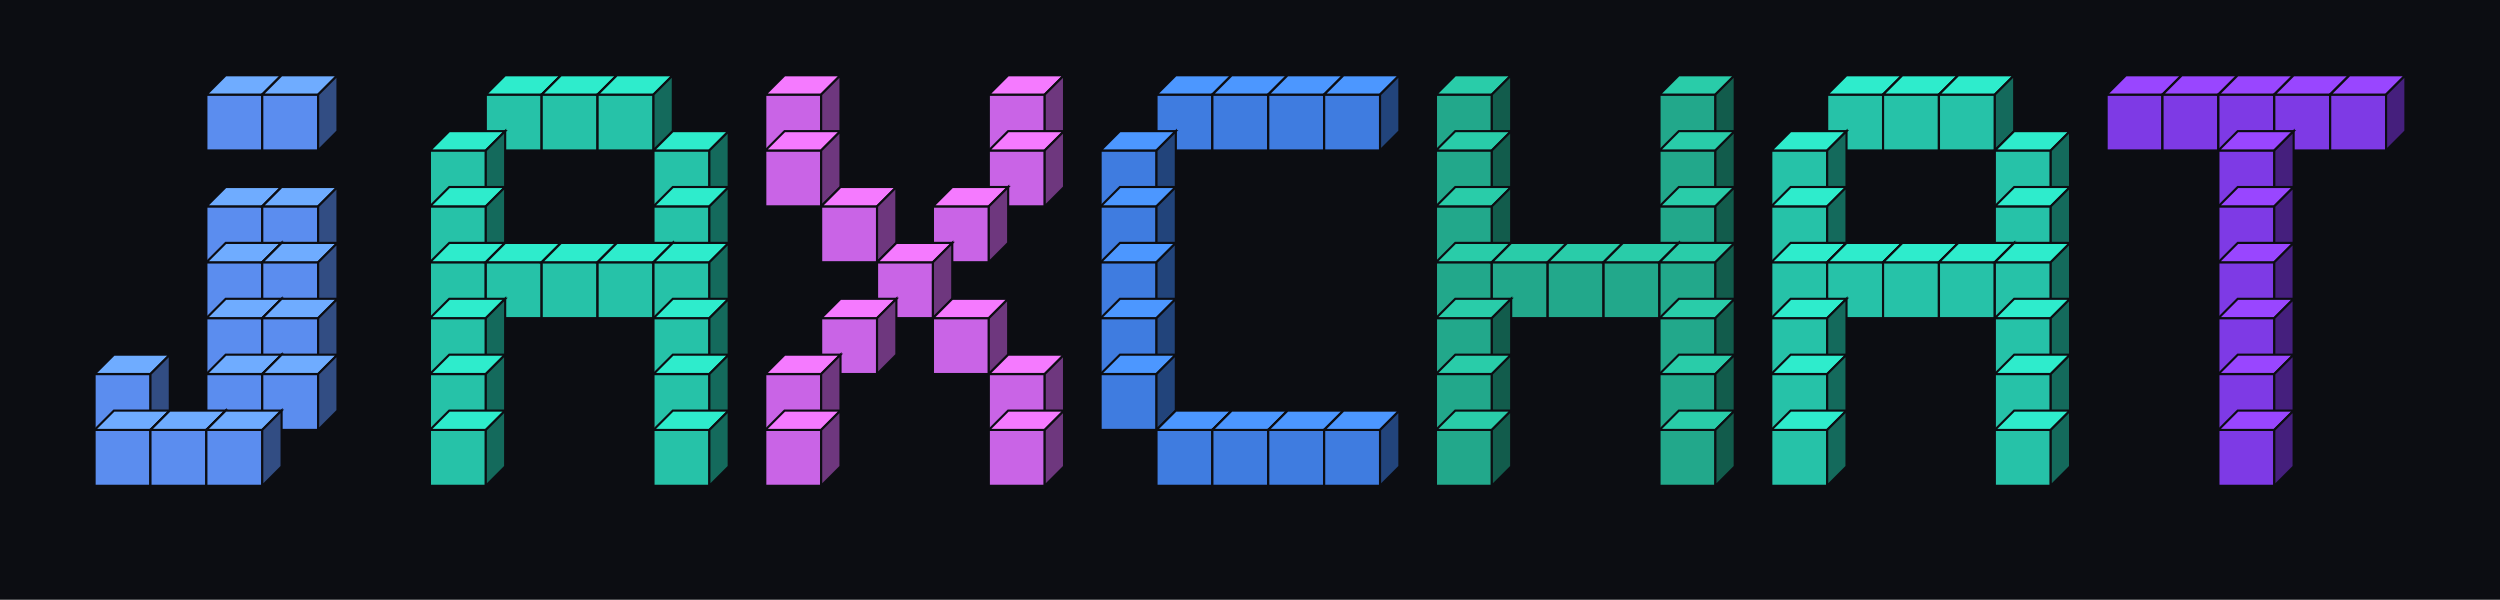
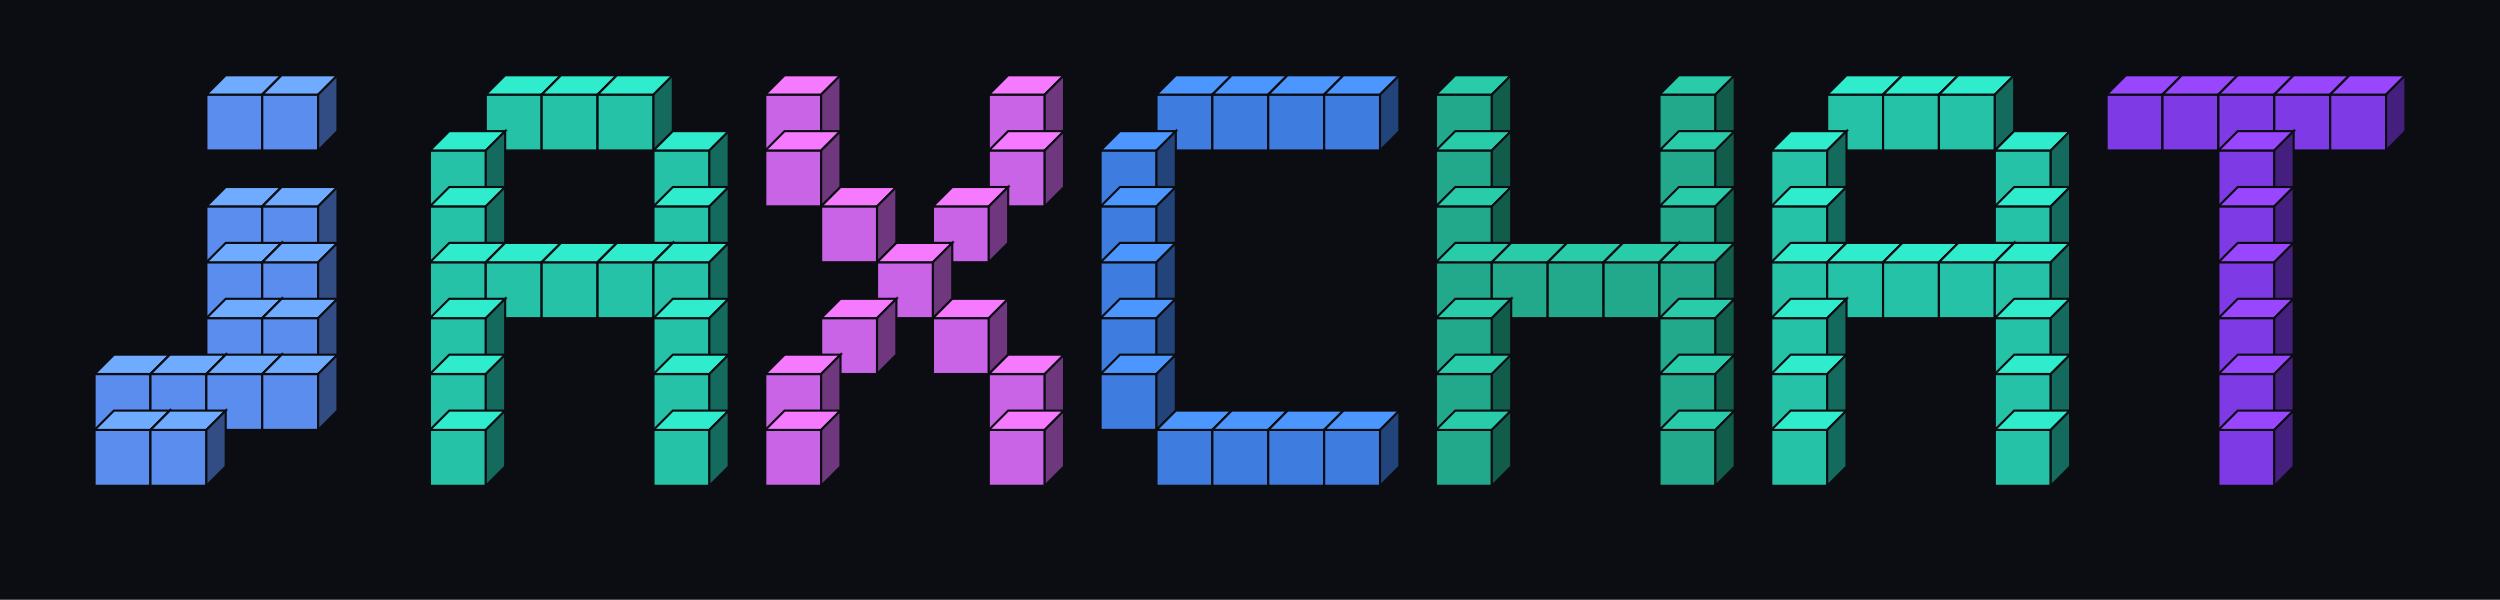
<svg xmlns="http://www.w3.org/2000/svg" viewBox="0 0 1163 279" width="1163" height="279">
  <rect width="100%" height="100%" fill="#0c0d12" />
  <rect x="96" y="44" width="26" height="26" fill="#5B8DEF" stroke="#0c0d12" stroke-width="1" />
  <polygon points="96,44 122,44 131,35 105,35" fill="#6facff" stroke="#0c0d12" stroke-width="1" />
  <polygon points="122,44 131,35 131,61 122,70" fill="#324d83" stroke="#0c0d12" stroke-width="1" />
  <rect x="122" y="44" width="26" height="26" fill="#5B8DEF" stroke="#0c0d12" stroke-width="1" />
  <polygon points="122,44 148,44 157,35 131,35" fill="#6facff" stroke="#0c0d12" stroke-width="1" />
  <polygon points="148,44 157,35 157,61 148,70" fill="#324d83" stroke="#0c0d12" stroke-width="1" />
  <rect x="96" y="96" width="26" height="26" fill="#5B8DEF" stroke="#0c0d12" stroke-width="1" />
  <polygon points="96,96 122,96 131,87 105,87" fill="#6facff" stroke="#0c0d12" stroke-width="1" />
  <polygon points="122,96 131,87 131,113 122,122" fill="#324d83" stroke="#0c0d12" stroke-width="1" />
  <rect x="122" y="96" width="26" height="26" fill="#5B8DEF" stroke="#0c0d12" stroke-width="1" />
  <polygon points="122,96 148,96 157,87 131,87" fill="#6facff" stroke="#0c0d12" stroke-width="1" />
  <polygon points="148,96 157,87 157,113 148,122" fill="#324d83" stroke="#0c0d12" stroke-width="1" />
  <rect x="96" y="122" width="26" height="26" fill="#5B8DEF" stroke="#0c0d12" stroke-width="1" />
  <polygon points="96,122 122,122 131,113 105,113" fill="#6facff" stroke="#0c0d12" stroke-width="1" />
  <polygon points="122,122 131,113 131,139 122,148" fill="#324d83" stroke="#0c0d12" stroke-width="1" />
  <rect x="122" y="122" width="26" height="26" fill="#5B8DEF" stroke="#0c0d12" stroke-width="1" />
  <polygon points="122,122 148,122 157,113 131,113" fill="#6facff" stroke="#0c0d12" stroke-width="1" />
  <polygon points="148,122 157,113 157,139 148,148" fill="#324d83" stroke="#0c0d12" stroke-width="1" />
  <rect x="96" y="148" width="26" height="26" fill="#5B8DEF" stroke="#0c0d12" stroke-width="1" />
  <polygon points="96,148 122,148 131,139 105,139" fill="#6facff" stroke="#0c0d12" stroke-width="1" />
  <polygon points="122,148 131,139 131,165 122,174" fill="#324d83" stroke="#0c0d12" stroke-width="1" />
  <rect x="122" y="148" width="26" height="26" fill="#5B8DEF" stroke="#0c0d12" stroke-width="1" />
  <polygon points="122,148 148,148 157,139 131,139" fill="#6facff" stroke="#0c0d12" stroke-width="1" />
  <polygon points="148,148 157,139 157,165 148,174" fill="#324d83" stroke="#0c0d12" stroke-width="1" />
  <rect x="44" y="174" width="26" height="26" fill="#5B8DEF" stroke="#0c0d12" stroke-width="1" />
  <polygon points="44,174 70,174 79,165 53,165" fill="#6facff" stroke="#0c0d12" stroke-width="1" />
  <polygon points="70,174 79,165 79,191 70,200" fill="#324d83" stroke="#0c0d12" stroke-width="1" />
+   <rect x="70" y="174" width="26" height="26" fill="#5B8DEF" stroke="#0c0d12" stroke-width="1" />
+   <polygon points="70,174 96,174 105,165 79,165" fill="#6facff" stroke="#0c0d12" stroke-width="1" />
+   <polygon points="96,174 105,165 105,191 96,200" fill="#324d83" stroke="#0c0d12" stroke-width="1" />
  <rect x="96" y="174" width="26" height="26" fill="#5B8DEF" stroke="#0c0d12" stroke-width="1" />
  <polygon points="96,174 122,174 131,165 105,165" fill="#6facff" stroke="#0c0d12" stroke-width="1" />
  <polygon points="122,174 131,165 131,191 122,200" fill="#324d83" stroke="#0c0d12" stroke-width="1" />
  <rect x="122" y="174" width="26" height="26" fill="#5B8DEF" stroke="#0c0d12" stroke-width="1" />
  <polygon points="122,174 148,174 157,165 131,165" fill="#6facff" stroke="#0c0d12" stroke-width="1" />
  <polygon points="148,174 157,165 157,191 148,200" fill="#324d83" stroke="#0c0d12" stroke-width="1" />
  <rect x="44" y="200" width="26" height="26" fill="#5B8DEF" stroke="#0c0d12" stroke-width="1" />
  <polygon points="44,200 70,200 79,191 53,191" fill="#6facff" stroke="#0c0d12" stroke-width="1" />
  <polygon points="70,200 79,191 79,217 70,226" fill="#324d83" stroke="#0c0d12" stroke-width="1" />
  <rect x="70" y="200" width="26" height="26" fill="#5B8DEF" stroke="#0c0d12" stroke-width="1" />
  <polygon points="70,200 96,200 105,191 79,191" fill="#6facff" stroke="#0c0d12" stroke-width="1" />
  <polygon points="96,200 105,191 105,217 96,226" fill="#324d83" stroke="#0c0d12" stroke-width="1" />
-   <rect x="96" y="200" width="26" height="26" fill="#5B8DEF" stroke="#0c0d12" stroke-width="1" />
-   <polygon points="96,200 122,200 131,191 105,191" fill="#6facff" stroke="#0c0d12" stroke-width="1" />
-   <polygon points="122,200 131,191 131,217 122,226" fill="#324d83" stroke="#0c0d12" stroke-width="1" />
  <rect x="226" y="44" width="26" height="26" fill="#26C2A8" stroke="#0c0d12" stroke-width="1" />
  <polygon points="226,44 252,44 261,35 235,35" fill="#2eeccc" stroke="#0c0d12" stroke-width="1" />
  <polygon points="252,44 261,35 261,61 252,70" fill="#146a5c" stroke="#0c0d12" stroke-width="1" />
  <rect x="252" y="44" width="26" height="26" fill="#26C2A8" stroke="#0c0d12" stroke-width="1" />
  <polygon points="252,44 278,44 287,35 261,35" fill="#2eeccc" stroke="#0c0d12" stroke-width="1" />
  <polygon points="278,44 287,35 287,61 278,70" fill="#146a5c" stroke="#0c0d12" stroke-width="1" />
  <rect x="278" y="44" width="26" height="26" fill="#26C2A8" stroke="#0c0d12" stroke-width="1" />
  <polygon points="278,44 304,44 313,35 287,35" fill="#2eeccc" stroke="#0c0d12" stroke-width="1" />
  <polygon points="304,44 313,35 313,61 304,70" fill="#146a5c" stroke="#0c0d12" stroke-width="1" />
  <rect x="200" y="70" width="26" height="26" fill="#26C2A8" stroke="#0c0d12" stroke-width="1" />
  <polygon points="200,70 226,70 235,61 209,61" fill="#2eeccc" stroke="#0c0d12" stroke-width="1" />
  <polygon points="226,70 235,61 235,87 226,96" fill="#146a5c" stroke="#0c0d12" stroke-width="1" />
  <rect x="304" y="70" width="26" height="26" fill="#26C2A8" stroke="#0c0d12" stroke-width="1" />
  <polygon points="304,70 330,70 339,61 313,61" fill="#2eeccc" stroke="#0c0d12" stroke-width="1" />
  <polygon points="330,70 339,61 339,87 330,96" fill="#146a5c" stroke="#0c0d12" stroke-width="1" />
  <rect x="200" y="96" width="26" height="26" fill="#26C2A8" stroke="#0c0d12" stroke-width="1" />
  <polygon points="200,96 226,96 235,87 209,87" fill="#2eeccc" stroke="#0c0d12" stroke-width="1" />
  <polygon points="226,96 235,87 235,113 226,122" fill="#146a5c" stroke="#0c0d12" stroke-width="1" />
  <rect x="304" y="96" width="26" height="26" fill="#26C2A8" stroke="#0c0d12" stroke-width="1" />
  <polygon points="304,96 330,96 339,87 313,87" fill="#2eeccc" stroke="#0c0d12" stroke-width="1" />
  <polygon points="330,96 339,87 339,113 330,122" fill="#146a5c" stroke="#0c0d12" stroke-width="1" />
  <rect x="200" y="122" width="26" height="26" fill="#26C2A8" stroke="#0c0d12" stroke-width="1" />
  <polygon points="200,122 226,122 235,113 209,113" fill="#2eeccc" stroke="#0c0d12" stroke-width="1" />
  <polygon points="226,122 235,113 235,139 226,148" fill="#146a5c" stroke="#0c0d12" stroke-width="1" />
  <rect x="226" y="122" width="26" height="26" fill="#26C2A8" stroke="#0c0d12" stroke-width="1" />
  <polygon points="226,122 252,122 261,113 235,113" fill="#2eeccc" stroke="#0c0d12" stroke-width="1" />
  <polygon points="252,122 261,113 261,139 252,148" fill="#146a5c" stroke="#0c0d12" stroke-width="1" />
  <rect x="252" y="122" width="26" height="26" fill="#26C2A8" stroke="#0c0d12" stroke-width="1" />
  <polygon points="252,122 278,122 287,113 261,113" fill="#2eeccc" stroke="#0c0d12" stroke-width="1" />
  <polygon points="278,122 287,113 287,139 278,148" fill="#146a5c" stroke="#0c0d12" stroke-width="1" />
  <rect x="278" y="122" width="26" height="26" fill="#26C2A8" stroke="#0c0d12" stroke-width="1" />
  <polygon points="278,122 304,122 313,113 287,113" fill="#2eeccc" stroke="#0c0d12" stroke-width="1" />
  <polygon points="304,122 313,113 313,139 304,148" fill="#146a5c" stroke="#0c0d12" stroke-width="1" />
  <rect x="304" y="122" width="26" height="26" fill="#26C2A8" stroke="#0c0d12" stroke-width="1" />
  <polygon points="304,122 330,122 339,113 313,113" fill="#2eeccc" stroke="#0c0d12" stroke-width="1" />
  <polygon points="330,122 339,113 339,139 330,148" fill="#146a5c" stroke="#0c0d12" stroke-width="1" />
  <rect x="200" y="148" width="26" height="26" fill="#26C2A8" stroke="#0c0d12" stroke-width="1" />
  <polygon points="200,148 226,148 235,139 209,139" fill="#2eeccc" stroke="#0c0d12" stroke-width="1" />
  <polygon points="226,148 235,139 235,165 226,174" fill="#146a5c" stroke="#0c0d12" stroke-width="1" />
  <rect x="304" y="148" width="26" height="26" fill="#26C2A8" stroke="#0c0d12" stroke-width="1" />
  <polygon points="304,148 330,148 339,139 313,139" fill="#2eeccc" stroke="#0c0d12" stroke-width="1" />
  <polygon points="330,148 339,139 339,165 330,174" fill="#146a5c" stroke="#0c0d12" stroke-width="1" />
  <rect x="200" y="174" width="26" height="26" fill="#26C2A8" stroke="#0c0d12" stroke-width="1" />
  <polygon points="200,174 226,174 235,165 209,165" fill="#2eeccc" stroke="#0c0d12" stroke-width="1" />
  <polygon points="226,174 235,165 235,191 226,200" fill="#146a5c" stroke="#0c0d12" stroke-width="1" />
  <rect x="304" y="174" width="26" height="26" fill="#26C2A8" stroke="#0c0d12" stroke-width="1" />
  <polygon points="304,174 330,174 339,165 313,165" fill="#2eeccc" stroke="#0c0d12" stroke-width="1" />
  <polygon points="330,174 339,165 339,191 330,200" fill="#146a5c" stroke="#0c0d12" stroke-width="1" />
  <rect x="200" y="200" width="26" height="26" fill="#26C2A8" stroke="#0c0d12" stroke-width="1" />
  <polygon points="200,200 226,200 235,191 209,191" fill="#2eeccc" stroke="#0c0d12" stroke-width="1" />
  <polygon points="226,200 235,191 235,217 226,226" fill="#146a5c" stroke="#0c0d12" stroke-width="1" />
  <rect x="304" y="200" width="26" height="26" fill="#26C2A8" stroke="#0c0d12" stroke-width="1" />
  <polygon points="304,200 330,200 339,191 313,191" fill="#2eeccc" stroke="#0c0d12" stroke-width="1" />
  <polygon points="330,200 339,191 339,217 330,226" fill="#146a5c" stroke="#0c0d12" stroke-width="1" />
  <rect x="356" y="44" width="26" height="26" fill="#C964E6" stroke="#0c0d12" stroke-width="1" />
  <polygon points="356,44 382,44 391,35 365,35" fill="#f57aff" stroke="#0c0d12" stroke-width="1" />
  <polygon points="382,44 391,35 391,61 382,70" fill="#6e377e" stroke="#0c0d12" stroke-width="1" />
  <rect x="460" y="44" width="26" height="26" fill="#C964E6" stroke="#0c0d12" stroke-width="1" />
  <polygon points="460,44 486,44 495,35 469,35" fill="#f57aff" stroke="#0c0d12" stroke-width="1" />
  <polygon points="486,44 495,35 495,61 486,70" fill="#6e377e" stroke="#0c0d12" stroke-width="1" />
  <rect x="356" y="70" width="26" height="26" fill="#C964E6" stroke="#0c0d12" stroke-width="1" />
  <polygon points="356,70 382,70 391,61 365,61" fill="#f57aff" stroke="#0c0d12" stroke-width="1" />
  <polygon points="382,70 391,61 391,87 382,96" fill="#6e377e" stroke="#0c0d12" stroke-width="1" />
  <rect x="460" y="70" width="26" height="26" fill="#C964E6" stroke="#0c0d12" stroke-width="1" />
  <polygon points="460,70 486,70 495,61 469,61" fill="#f57aff" stroke="#0c0d12" stroke-width="1" />
  <polygon points="486,70 495,61 495,87 486,96" fill="#6e377e" stroke="#0c0d12" stroke-width="1" />
  <rect x="382" y="96" width="26" height="26" fill="#C964E6" stroke="#0c0d12" stroke-width="1" />
  <polygon points="382,96 408,96 417,87 391,87" fill="#f57aff" stroke="#0c0d12" stroke-width="1" />
  <polygon points="408,96 417,87 417,113 408,122" fill="#6e377e" stroke="#0c0d12" stroke-width="1" />
  <rect x="434" y="96" width="26" height="26" fill="#C964E6" stroke="#0c0d12" stroke-width="1" />
  <polygon points="434,96 460,96 469,87 443,87" fill="#f57aff" stroke="#0c0d12" stroke-width="1" />
  <polygon points="460,96 469,87 469,113 460,122" fill="#6e377e" stroke="#0c0d12" stroke-width="1" />
  <rect x="408" y="122" width="26" height="26" fill="#C964E6" stroke="#0c0d12" stroke-width="1" />
  <polygon points="408,122 434,122 443,113 417,113" fill="#f57aff" stroke="#0c0d12" stroke-width="1" />
  <polygon points="434,122 443,113 443,139 434,148" fill="#6e377e" stroke="#0c0d12" stroke-width="1" />
  <rect x="382" y="148" width="26" height="26" fill="#C964E6" stroke="#0c0d12" stroke-width="1" />
  <polygon points="382,148 408,148 417,139 391,139" fill="#f57aff" stroke="#0c0d12" stroke-width="1" />
  <polygon points="408,148 417,139 417,165 408,174" fill="#6e377e" stroke="#0c0d12" stroke-width="1" />
  <rect x="434" y="148" width="26" height="26" fill="#C964E6" stroke="#0c0d12" stroke-width="1" />
  <polygon points="434,148 460,148 469,139 443,139" fill="#f57aff" stroke="#0c0d12" stroke-width="1" />
  <polygon points="460,148 469,139 469,165 460,174" fill="#6e377e" stroke="#0c0d12" stroke-width="1" />
  <rect x="356" y="174" width="26" height="26" fill="#C964E6" stroke="#0c0d12" stroke-width="1" />
  <polygon points="356,174 382,174 391,165 365,165" fill="#f57aff" stroke="#0c0d12" stroke-width="1" />
  <polygon points="382,174 391,165 391,191 382,200" fill="#6e377e" stroke="#0c0d12" stroke-width="1" />
  <rect x="460" y="174" width="26" height="26" fill="#C964E6" stroke="#0c0d12" stroke-width="1" />
  <polygon points="460,174 486,174 495,165 469,165" fill="#f57aff" stroke="#0c0d12" stroke-width="1" />
  <polygon points="486,174 495,165 495,191 486,200" fill="#6e377e" stroke="#0c0d12" stroke-width="1" />
  <rect x="356" y="200" width="26" height="26" fill="#C964E6" stroke="#0c0d12" stroke-width="1" />
  <polygon points="356,200 382,200 391,191 365,191" fill="#f57aff" stroke="#0c0d12" stroke-width="1" />
  <polygon points="382,200 391,191 391,217 382,226" fill="#6e377e" stroke="#0c0d12" stroke-width="1" />
  <rect x="460" y="200" width="26" height="26" fill="#C964E6" stroke="#0c0d12" stroke-width="1" />
  <polygon points="460,200 486,200 495,191 469,191" fill="#f57aff" stroke="#0c0d12" stroke-width="1" />
  <polygon points="486,200 495,191 495,217 486,226" fill="#6e377e" stroke="#0c0d12" stroke-width="1" />
  <rect x="538" y="44" width="26" height="26" fill="#3F7CE0" stroke="#0c0d12" stroke-width="1" />
  <polygon points="538,44 564,44 573,35 547,35" fill="#4c97ff" stroke="#0c0d12" stroke-width="1" />
  <polygon points="564,44 573,35 573,61 564,70" fill="#22447b" stroke="#0c0d12" stroke-width="1" />
  <rect x="564" y="44" width="26" height="26" fill="#3F7CE0" stroke="#0c0d12" stroke-width="1" />
  <polygon points="564,44 590,44 599,35 573,35" fill="#4c97ff" stroke="#0c0d12" stroke-width="1" />
  <polygon points="590,44 599,35 599,61 590,70" fill="#22447b" stroke="#0c0d12" stroke-width="1" />
  <rect x="590" y="44" width="26" height="26" fill="#3F7CE0" stroke="#0c0d12" stroke-width="1" />
  <polygon points="590,44 616,44 625,35 599,35" fill="#4c97ff" stroke="#0c0d12" stroke-width="1" />
  <polygon points="616,44 625,35 625,61 616,70" fill="#22447b" stroke="#0c0d12" stroke-width="1" />
  <rect x="616" y="44" width="26" height="26" fill="#3F7CE0" stroke="#0c0d12" stroke-width="1" />
  <polygon points="616,44 642,44 651,35 625,35" fill="#4c97ff" stroke="#0c0d12" stroke-width="1" />
  <polygon points="642,44 651,35 651,61 642,70" fill="#22447b" stroke="#0c0d12" stroke-width="1" />
  <rect x="512" y="70" width="26" height="26" fill="#3F7CE0" stroke="#0c0d12" stroke-width="1" />
  <polygon points="512,70 538,70 547,61 521,61" fill="#4c97ff" stroke="#0c0d12" stroke-width="1" />
  <polygon points="538,70 547,61 547,87 538,96" fill="#22447b" stroke="#0c0d12" stroke-width="1" />
  <rect x="512" y="96" width="26" height="26" fill="#3F7CE0" stroke="#0c0d12" stroke-width="1" />
  <polygon points="512,96 538,96 547,87 521,87" fill="#4c97ff" stroke="#0c0d12" stroke-width="1" />
  <polygon points="538,96 547,87 547,113 538,122" fill="#22447b" stroke="#0c0d12" stroke-width="1" />
  <rect x="512" y="122" width="26" height="26" fill="#3F7CE0" stroke="#0c0d12" stroke-width="1" />
  <polygon points="512,122 538,122 547,113 521,113" fill="#4c97ff" stroke="#0c0d12" stroke-width="1" />
  <polygon points="538,122 547,113 547,139 538,148" fill="#22447b" stroke="#0c0d12" stroke-width="1" />
  <rect x="512" y="148" width="26" height="26" fill="#3F7CE0" stroke="#0c0d12" stroke-width="1" />
  <polygon points="512,148 538,148 547,139 521,139" fill="#4c97ff" stroke="#0c0d12" stroke-width="1" />
  <polygon points="538,148 547,139 547,165 538,174" fill="#22447b" stroke="#0c0d12" stroke-width="1" />
  <rect x="512" y="174" width="26" height="26" fill="#3F7CE0" stroke="#0c0d12" stroke-width="1" />
  <polygon points="512,174 538,174 547,165 521,165" fill="#4c97ff" stroke="#0c0d12" stroke-width="1" />
  <polygon points="538,174 547,165 547,191 538,200" fill="#22447b" stroke="#0c0d12" stroke-width="1" />
  <rect x="538" y="200" width="26" height="26" fill="#3F7CE0" stroke="#0c0d12" stroke-width="1" />
  <polygon points="538,200 564,200 573,191 547,191" fill="#4c97ff" stroke="#0c0d12" stroke-width="1" />
  <polygon points="564,200 573,191 573,217 564,226" fill="#22447b" stroke="#0c0d12" stroke-width="1" />
  <rect x="564" y="200" width="26" height="26" fill="#3F7CE0" stroke="#0c0d12" stroke-width="1" />
  <polygon points="564,200 590,200 599,191 573,191" fill="#4c97ff" stroke="#0c0d12" stroke-width="1" />
  <polygon points="590,200 599,191 599,217 590,226" fill="#22447b" stroke="#0c0d12" stroke-width="1" />
  <rect x="590" y="200" width="26" height="26" fill="#3F7CE0" stroke="#0c0d12" stroke-width="1" />
  <polygon points="590,200 616,200 625,191 599,191" fill="#4c97ff" stroke="#0c0d12" stroke-width="1" />
  <polygon points="616,200 625,191 625,217 616,226" fill="#22447b" stroke="#0c0d12" stroke-width="1" />
  <rect x="616" y="200" width="26" height="26" fill="#3F7CE0" stroke="#0c0d12" stroke-width="1" />
  <polygon points="616,200 642,200 651,191 625,191" fill="#4c97ff" stroke="#0c0d12" stroke-width="1" />
  <polygon points="642,200 651,191 651,217 642,226" fill="#22447b" stroke="#0c0d12" stroke-width="1" />
  <rect x="668" y="44" width="26" height="26" fill="#22A88B" stroke="#0c0d12" stroke-width="1" />
  <polygon points="668,44 694,44 703,35 677,35" fill="#29cca9" stroke="#0c0d12" stroke-width="1" />
  <polygon points="694,44 703,35 703,61 694,70" fill="#125c4c" stroke="#0c0d12" stroke-width="1" />
  <rect x="772" y="44" width="26" height="26" fill="#22A88B" stroke="#0c0d12" stroke-width="1" />
  <polygon points="772,44 798,44 807,35 781,35" fill="#29cca9" stroke="#0c0d12" stroke-width="1" />
  <polygon points="798,44 807,35 807,61 798,70" fill="#125c4c" stroke="#0c0d12" stroke-width="1" />
  <rect x="668" y="70" width="26" height="26" fill="#22A88B" stroke="#0c0d12" stroke-width="1" />
  <polygon points="668,70 694,70 703,61 677,61" fill="#29cca9" stroke="#0c0d12" stroke-width="1" />
  <polygon points="694,70 703,61 703,87 694,96" fill="#125c4c" stroke="#0c0d12" stroke-width="1" />
  <rect x="772" y="70" width="26" height="26" fill="#22A88B" stroke="#0c0d12" stroke-width="1" />
  <polygon points="772,70 798,70 807,61 781,61" fill="#29cca9" stroke="#0c0d12" stroke-width="1" />
  <polygon points="798,70 807,61 807,87 798,96" fill="#125c4c" stroke="#0c0d12" stroke-width="1" />
  <rect x="668" y="96" width="26" height="26" fill="#22A88B" stroke="#0c0d12" stroke-width="1" />
  <polygon points="668,96 694,96 703,87 677,87" fill="#29cca9" stroke="#0c0d12" stroke-width="1" />
  <polygon points="694,96 703,87 703,113 694,122" fill="#125c4c" stroke="#0c0d12" stroke-width="1" />
  <rect x="772" y="96" width="26" height="26" fill="#22A88B" stroke="#0c0d12" stroke-width="1" />
  <polygon points="772,96 798,96 807,87 781,87" fill="#29cca9" stroke="#0c0d12" stroke-width="1" />
  <polygon points="798,96 807,87 807,113 798,122" fill="#125c4c" stroke="#0c0d12" stroke-width="1" />
  <rect x="668" y="122" width="26" height="26" fill="#22A88B" stroke="#0c0d12" stroke-width="1" />
  <polygon points="668,122 694,122 703,113 677,113" fill="#29cca9" stroke="#0c0d12" stroke-width="1" />
  <polygon points="694,122 703,113 703,139 694,148" fill="#125c4c" stroke="#0c0d12" stroke-width="1" />
  <rect x="694" y="122" width="26" height="26" fill="#22A88B" stroke="#0c0d12" stroke-width="1" />
  <polygon points="694,122 720,122 729,113 703,113" fill="#29cca9" stroke="#0c0d12" stroke-width="1" />
  <polygon points="720,122 729,113 729,139 720,148" fill="#125c4c" stroke="#0c0d12" stroke-width="1" />
  <rect x="720" y="122" width="26" height="26" fill="#22A88B" stroke="#0c0d12" stroke-width="1" />
  <polygon points="720,122 746,122 755,113 729,113" fill="#29cca9" stroke="#0c0d12" stroke-width="1" />
  <polygon points="746,122 755,113 755,139 746,148" fill="#125c4c" stroke="#0c0d12" stroke-width="1" />
  <rect x="746" y="122" width="26" height="26" fill="#22A88B" stroke="#0c0d12" stroke-width="1" />
  <polygon points="746,122 772,122 781,113 755,113" fill="#29cca9" stroke="#0c0d12" stroke-width="1" />
  <polygon points="772,122 781,113 781,139 772,148" fill="#125c4c" stroke="#0c0d12" stroke-width="1" />
  <rect x="772" y="122" width="26" height="26" fill="#22A88B" stroke="#0c0d12" stroke-width="1" />
  <polygon points="772,122 798,122 807,113 781,113" fill="#29cca9" stroke="#0c0d12" stroke-width="1" />
  <polygon points="798,122 807,113 807,139 798,148" fill="#125c4c" stroke="#0c0d12" stroke-width="1" />
  <rect x="668" y="148" width="26" height="26" fill="#22A88B" stroke="#0c0d12" stroke-width="1" />
  <polygon points="668,148 694,148 703,139 677,139" fill="#29cca9" stroke="#0c0d12" stroke-width="1" />
  <polygon points="694,148 703,139 703,165 694,174" fill="#125c4c" stroke="#0c0d12" stroke-width="1" />
  <rect x="772" y="148" width="26" height="26" fill="#22A88B" stroke="#0c0d12" stroke-width="1" />
  <polygon points="772,148 798,148 807,139 781,139" fill="#29cca9" stroke="#0c0d12" stroke-width="1" />
  <polygon points="798,148 807,139 807,165 798,174" fill="#125c4c" stroke="#0c0d12" stroke-width="1" />
  <rect x="668" y="174" width="26" height="26" fill="#22A88B" stroke="#0c0d12" stroke-width="1" />
  <polygon points="668,174 694,174 703,165 677,165" fill="#29cca9" stroke="#0c0d12" stroke-width="1" />
  <polygon points="694,174 703,165 703,191 694,200" fill="#125c4c" stroke="#0c0d12" stroke-width="1" />
  <rect x="772" y="174" width="26" height="26" fill="#22A88B" stroke="#0c0d12" stroke-width="1" />
  <polygon points="772,174 798,174 807,165 781,165" fill="#29cca9" stroke="#0c0d12" stroke-width="1" />
  <polygon points="798,174 807,165 807,191 798,200" fill="#125c4c" stroke="#0c0d12" stroke-width="1" />
  <rect x="668" y="200" width="26" height="26" fill="#22A88B" stroke="#0c0d12" stroke-width="1" />
  <polygon points="668,200 694,200 703,191 677,191" fill="#29cca9" stroke="#0c0d12" stroke-width="1" />
  <polygon points="694,200 703,191 703,217 694,226" fill="#125c4c" stroke="#0c0d12" stroke-width="1" />
  <rect x="772" y="200" width="26" height="26" fill="#22A88B" stroke="#0c0d12" stroke-width="1" />
  <polygon points="772,200 798,200 807,191 781,191" fill="#29cca9" stroke="#0c0d12" stroke-width="1" />
  <polygon points="798,200 807,191 807,217 798,226" fill="#125c4c" stroke="#0c0d12" stroke-width="1" />
  <rect x="850" y="44" width="26" height="26" fill="#26C2A8" stroke="#0c0d12" stroke-width="1" />
  <polygon points="850,44 876,44 885,35 859,35" fill="#2eeccc" stroke="#0c0d12" stroke-width="1" />
  <polygon points="876,44 885,35 885,61 876,70" fill="#146a5c" stroke="#0c0d12" stroke-width="1" />
  <rect x="876" y="44" width="26" height="26" fill="#26C2A8" stroke="#0c0d12" stroke-width="1" />
  <polygon points="876,44 902,44 911,35 885,35" fill="#2eeccc" stroke="#0c0d12" stroke-width="1" />
  <polygon points="902,44 911,35 911,61 902,70" fill="#146a5c" stroke="#0c0d12" stroke-width="1" />
  <rect x="902" y="44" width="26" height="26" fill="#26C2A8" stroke="#0c0d12" stroke-width="1" />
  <polygon points="902,44 928,44 937,35 911,35" fill="#2eeccc" stroke="#0c0d12" stroke-width="1" />
  <polygon points="928,44 937,35 937,61 928,70" fill="#146a5c" stroke="#0c0d12" stroke-width="1" />
  <rect x="824" y="70" width="26" height="26" fill="#26C2A8" stroke="#0c0d12" stroke-width="1" />
  <polygon points="824,70 850,70 859,61 833,61" fill="#2eeccc" stroke="#0c0d12" stroke-width="1" />
  <polygon points="850,70 859,61 859,87 850,96" fill="#146a5c" stroke="#0c0d12" stroke-width="1" />
  <rect x="928" y="70" width="26" height="26" fill="#26C2A8" stroke="#0c0d12" stroke-width="1" />
  <polygon points="928,70 954,70 963,61 937,61" fill="#2eeccc" stroke="#0c0d12" stroke-width="1" />
  <polygon points="954,70 963,61 963,87 954,96" fill="#146a5c" stroke="#0c0d12" stroke-width="1" />
  <rect x="824" y="96" width="26" height="26" fill="#26C2A8" stroke="#0c0d12" stroke-width="1" />
  <polygon points="824,96 850,96 859,87 833,87" fill="#2eeccc" stroke="#0c0d12" stroke-width="1" />
  <polygon points="850,96 859,87 859,113 850,122" fill="#146a5c" stroke="#0c0d12" stroke-width="1" />
  <rect x="928" y="96" width="26" height="26" fill="#26C2A8" stroke="#0c0d12" stroke-width="1" />
  <polygon points="928,96 954,96 963,87 937,87" fill="#2eeccc" stroke="#0c0d12" stroke-width="1" />
  <polygon points="954,96 963,87 963,113 954,122" fill="#146a5c" stroke="#0c0d12" stroke-width="1" />
  <rect x="824" y="122" width="26" height="26" fill="#26C2A8" stroke="#0c0d12" stroke-width="1" />
  <polygon points="824,122 850,122 859,113 833,113" fill="#2eeccc" stroke="#0c0d12" stroke-width="1" />
  <polygon points="850,122 859,113 859,139 850,148" fill="#146a5c" stroke="#0c0d12" stroke-width="1" />
  <rect x="850" y="122" width="26" height="26" fill="#26C2A8" stroke="#0c0d12" stroke-width="1" />
  <polygon points="850,122 876,122 885,113 859,113" fill="#2eeccc" stroke="#0c0d12" stroke-width="1" />
  <polygon points="876,122 885,113 885,139 876,148" fill="#146a5c" stroke="#0c0d12" stroke-width="1" />
  <rect x="876" y="122" width="26" height="26" fill="#26C2A8" stroke="#0c0d12" stroke-width="1" />
  <polygon points="876,122 902,122 911,113 885,113" fill="#2eeccc" stroke="#0c0d12" stroke-width="1" />
  <polygon points="902,122 911,113 911,139 902,148" fill="#146a5c" stroke="#0c0d12" stroke-width="1" />
  <rect x="902" y="122" width="26" height="26" fill="#26C2A8" stroke="#0c0d12" stroke-width="1" />
  <polygon points="902,122 928,122 937,113 911,113" fill="#2eeccc" stroke="#0c0d12" stroke-width="1" />
  <polygon points="928,122 937,113 937,139 928,148" fill="#146a5c" stroke="#0c0d12" stroke-width="1" />
  <rect x="928" y="122" width="26" height="26" fill="#26C2A8" stroke="#0c0d12" stroke-width="1" />
  <polygon points="928,122 954,122 963,113 937,113" fill="#2eeccc" stroke="#0c0d12" stroke-width="1" />
  <polygon points="954,122 963,113 963,139 954,148" fill="#146a5c" stroke="#0c0d12" stroke-width="1" />
  <rect x="824" y="148" width="26" height="26" fill="#26C2A8" stroke="#0c0d12" stroke-width="1" />
  <polygon points="824,148 850,148 859,139 833,139" fill="#2eeccc" stroke="#0c0d12" stroke-width="1" />
  <polygon points="850,148 859,139 859,165 850,174" fill="#146a5c" stroke="#0c0d12" stroke-width="1" />
  <rect x="928" y="148" width="26" height="26" fill="#26C2A8" stroke="#0c0d12" stroke-width="1" />
  <polygon points="928,148 954,148 963,139 937,139" fill="#2eeccc" stroke="#0c0d12" stroke-width="1" />
  <polygon points="954,148 963,139 963,165 954,174" fill="#146a5c" stroke="#0c0d12" stroke-width="1" />
  <rect x="824" y="174" width="26" height="26" fill="#26C2A8" stroke="#0c0d12" stroke-width="1" />
  <polygon points="824,174 850,174 859,165 833,165" fill="#2eeccc" stroke="#0c0d12" stroke-width="1" />
  <polygon points="850,174 859,165 859,191 850,200" fill="#146a5c" stroke="#0c0d12" stroke-width="1" />
  <rect x="928" y="174" width="26" height="26" fill="#26C2A8" stroke="#0c0d12" stroke-width="1" />
  <polygon points="928,174 954,174 963,165 937,165" fill="#2eeccc" stroke="#0c0d12" stroke-width="1" />
  <polygon points="954,174 963,165 963,191 954,200" fill="#146a5c" stroke="#0c0d12" stroke-width="1" />
  <rect x="824" y="200" width="26" height="26" fill="#26C2A8" stroke="#0c0d12" stroke-width="1" />
  <polygon points="824,200 850,200 859,191 833,191" fill="#2eeccc" stroke="#0c0d12" stroke-width="1" />
  <polygon points="850,200 859,191 859,217 850,226" fill="#146a5c" stroke="#0c0d12" stroke-width="1" />
  <rect x="928" y="200" width="26" height="26" fill="#26C2A8" stroke="#0c0d12" stroke-width="1" />
  <polygon points="928,200 954,200 963,191 937,191" fill="#2eeccc" stroke="#0c0d12" stroke-width="1" />
  <polygon points="954,200 963,191 963,217 954,226" fill="#146a5c" stroke="#0c0d12" stroke-width="1" />
  <rect x="980" y="44" width="26" height="26" fill="#7E3AE5" stroke="#0c0d12" stroke-width="1" />
  <polygon points="980,44 1006,44 1015,35 989,35" fill="#9946ff" stroke="#0c0d12" stroke-width="1" />
  <polygon points="1006,44 1015,35 1015,61 1006,70" fill="#451f7d" stroke="#0c0d12" stroke-width="1" />
  <rect x="1006" y="44" width="26" height="26" fill="#7E3AE5" stroke="#0c0d12" stroke-width="1" />
  <polygon points="1006,44 1032,44 1041,35 1015,35" fill="#9946ff" stroke="#0c0d12" stroke-width="1" />
  <polygon points="1032,44 1041,35 1041,61 1032,70" fill="#451f7d" stroke="#0c0d12" stroke-width="1" />
  <rect x="1032" y="44" width="26" height="26" fill="#7E3AE5" stroke="#0c0d12" stroke-width="1" />
  <polygon points="1032,44 1058,44 1067,35 1041,35" fill="#9946ff" stroke="#0c0d12" stroke-width="1" />
  <polygon points="1058,44 1067,35 1067,61 1058,70" fill="#451f7d" stroke="#0c0d12" stroke-width="1" />
  <rect x="1058" y="44" width="26" height="26" fill="#7E3AE5" stroke="#0c0d12" stroke-width="1" />
  <polygon points="1058,44 1084,44 1093,35 1067,35" fill="#9946ff" stroke="#0c0d12" stroke-width="1" />
  <polygon points="1084,44 1093,35 1093,61 1084,70" fill="#451f7d" stroke="#0c0d12" stroke-width="1" />
  <rect x="1084" y="44" width="26" height="26" fill="#7E3AE5" stroke="#0c0d12" stroke-width="1" />
  <polygon points="1084,44 1110,44 1119,35 1093,35" fill="#9946ff" stroke="#0c0d12" stroke-width="1" />
  <polygon points="1110,44 1119,35 1119,61 1110,70" fill="#451f7d" stroke="#0c0d12" stroke-width="1" />
  <rect x="1032" y="70" width="26" height="26" fill="#7E3AE5" stroke="#0c0d12" stroke-width="1" />
  <polygon points="1032,70 1058,70 1067,61 1041,61" fill="#9946ff" stroke="#0c0d12" stroke-width="1" />
  <polygon points="1058,70 1067,61 1067,87 1058,96" fill="#451f7d" stroke="#0c0d12" stroke-width="1" />
  <rect x="1032" y="96" width="26" height="26" fill="#7E3AE5" stroke="#0c0d12" stroke-width="1" />
  <polygon points="1032,96 1058,96 1067,87 1041,87" fill="#9946ff" stroke="#0c0d12" stroke-width="1" />
  <polygon points="1058,96 1067,87 1067,113 1058,122" fill="#451f7d" stroke="#0c0d12" stroke-width="1" />
  <rect x="1032" y="122" width="26" height="26" fill="#7E3AE5" stroke="#0c0d12" stroke-width="1" />
  <polygon points="1032,122 1058,122 1067,113 1041,113" fill="#9946ff" stroke="#0c0d12" stroke-width="1" />
  <polygon points="1058,122 1067,113 1067,139 1058,148" fill="#451f7d" stroke="#0c0d12" stroke-width="1" />
  <rect x="1032" y="148" width="26" height="26" fill="#7E3AE5" stroke="#0c0d12" stroke-width="1" />
  <polygon points="1032,148 1058,148 1067,139 1041,139" fill="#9946ff" stroke="#0c0d12" stroke-width="1" />
  <polygon points="1058,148 1067,139 1067,165 1058,174" fill="#451f7d" stroke="#0c0d12" stroke-width="1" />
  <rect x="1032" y="174" width="26" height="26" fill="#7E3AE5" stroke="#0c0d12" stroke-width="1" />
  <polygon points="1032,174 1058,174 1067,165 1041,165" fill="#9946ff" stroke="#0c0d12" stroke-width="1" />
  <polygon points="1058,174 1067,165 1067,191 1058,200" fill="#451f7d" stroke="#0c0d12" stroke-width="1" />
  <rect x="1032" y="200" width="26" height="26" fill="#7E3AE5" stroke="#0c0d12" stroke-width="1" />
  <polygon points="1032,200 1058,200 1067,191 1041,191" fill="#9946ff" stroke="#0c0d12" stroke-width="1" />
  <polygon points="1058,200 1067,191 1067,217 1058,226" fill="#451f7d" stroke="#0c0d12" stroke-width="1" />
</svg>
